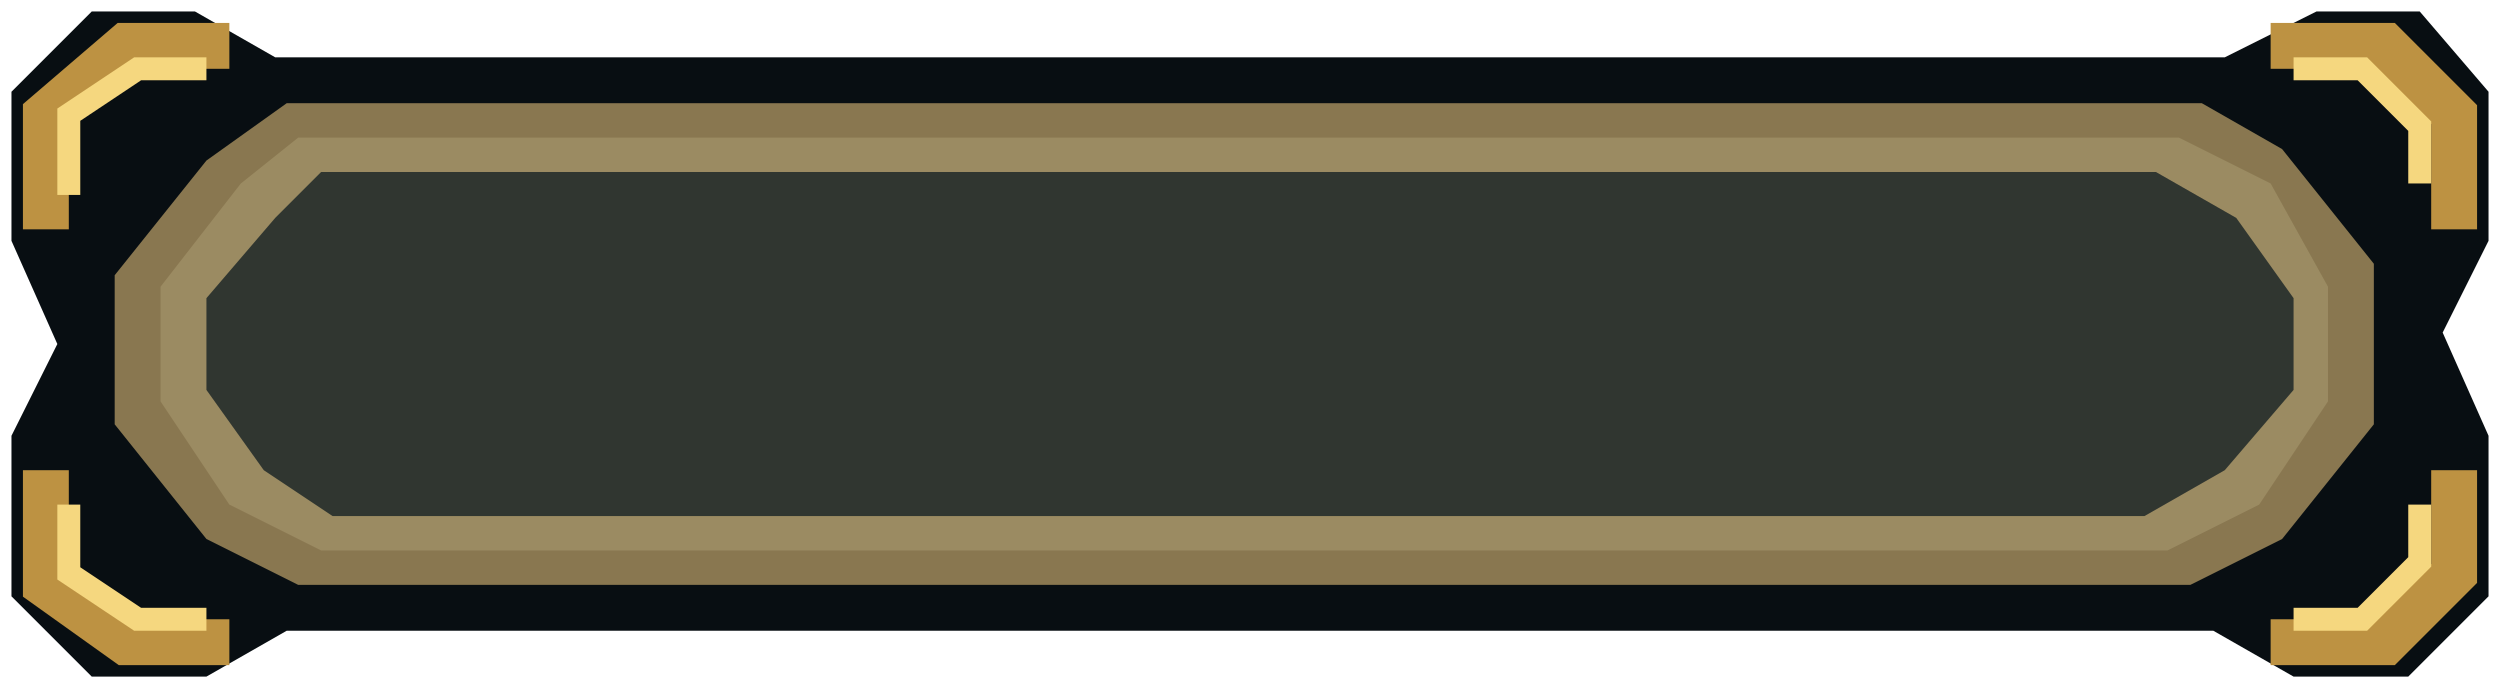
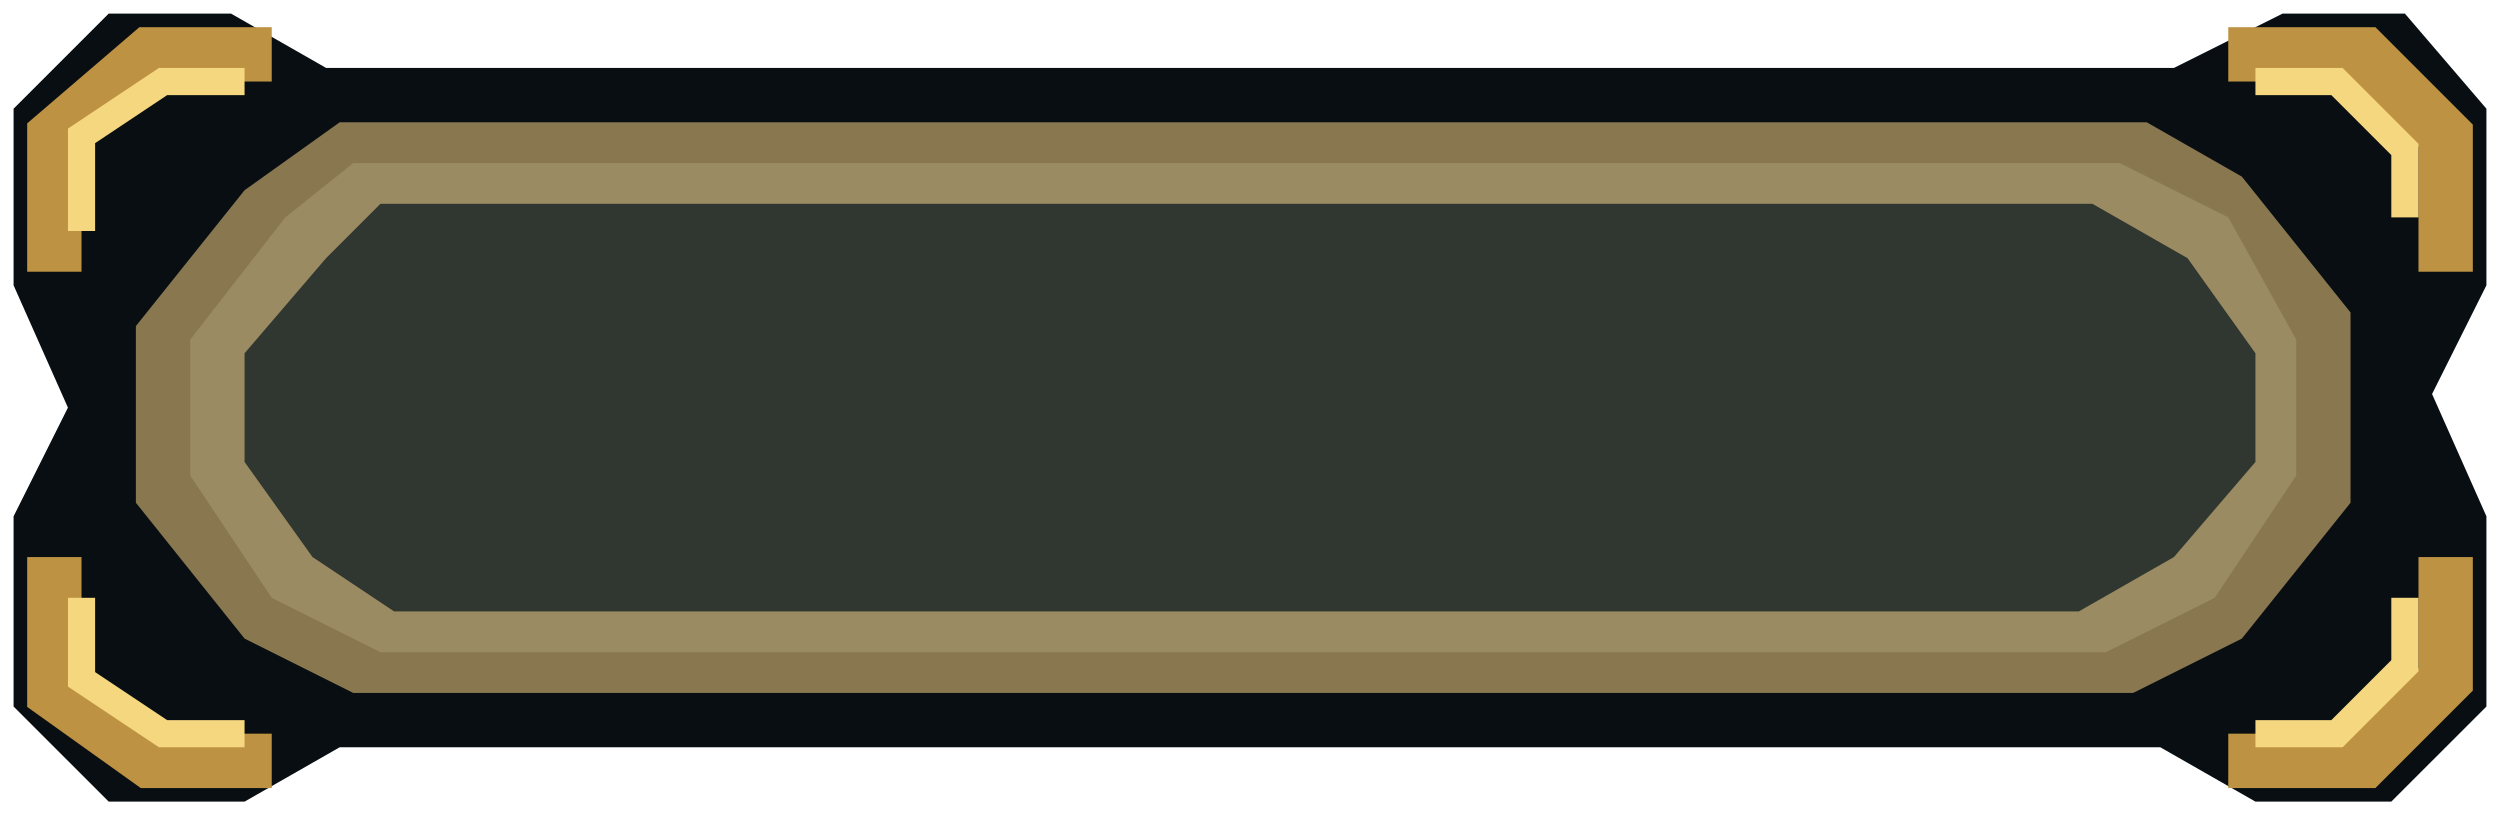
- <svg xmlns="http://www.w3.org/2000/svg" width="218" height="60" viewBox="0 0 218 60">
-   <path d="M24 5 H194 L202 1 H211 L217 8 V21 L213 29 L217 38 V52 L210 59 H200 L193 55 H25 L18 59 H8 L1 52 V38 L5 30 L1 21 V8 L8 1 H17 Z" fill="#080e12" />
-   <path d="M25 9 H192 L199 13 L207 23 V37 L199 47 L191 51 H26 L18 47 L10 37 V24 L18 14 Z" fill="#897750" />
-   <path d="M26 12 H190 L198 16 L203 25 V35 L197 44 L189 48 H28 L20 44 L14 35 V25 L21 16 Z" fill="#9b8b62" />
-   <path d="M28 15 H188 L195 19 L200 26 V34 L194 41 L187 45 H29 L23 41 L18 34 V26 L24 19 Z" fill="#303630" />
-   <path d="M4 20 V10 L11 4 H20 M4 41 V51 L11 56 H20 M198 4 H208 L214 10 V20 M198 56 H208 L214 50 V41" fill="none" stroke="#bd9242" stroke-width="4" />
-   <path d="M6 17 V10 L12 6 H18 M6 44 V50 L12 54 H18 M200 6 H206 L211 11 V16 M200 54 H206 L211 49 V44" fill="none" stroke="#f5d77f" stroke-width="2" />
+ <svg xmlns="http://www.w3.org/2000/svg" width="184" height="60" viewBox="0 0 184 60">
+   <path d="M24 5 H160 L168 1 H177 L183 8 V21 L179 29 L183 38 V52 L176 59 H166 L159 55 H25 L18 59 H8 L1 52 V38 L5 30 L1 21 V8 L8 1 H17 Z" fill="#080e12" />
+   <path d="M25 9 H158 L165 13 L173 23 V37 L165 47 L157 51 H26 L18 47 L10 37 V24 L18 14 Z" fill="#897750" />
+   <path d="M26 12 H156 L164 16 L169 25 V35 L163 44 L155 48 H28 L20 44 L14 35 V25 L21 16 Z" fill="#9b8b62" />
+   <path d="M28 15 H154 L161 19 L166 26 V34 L160 41 L153 45 H29 L23 41 L18 34 V26 L24 19 Z" fill="#303630" />
+   <path d="M4 20 V10 L11 4 H20 M4 41 V51 L11 56 H20 M164 4 H174 L180 10 V20 M164 56 H174 L180 50 V41" fill="none" stroke="#bd9242" stroke-width="4" />
+   <path d="M6 17 V10 L12 6 H18 M6 44 V50 L12 54 H18 M166 6 H172 L177 11 V16 M166 54 H172 L177 49 V44" fill="none" stroke="#f5d77f" stroke-width="2" />
</svg>
